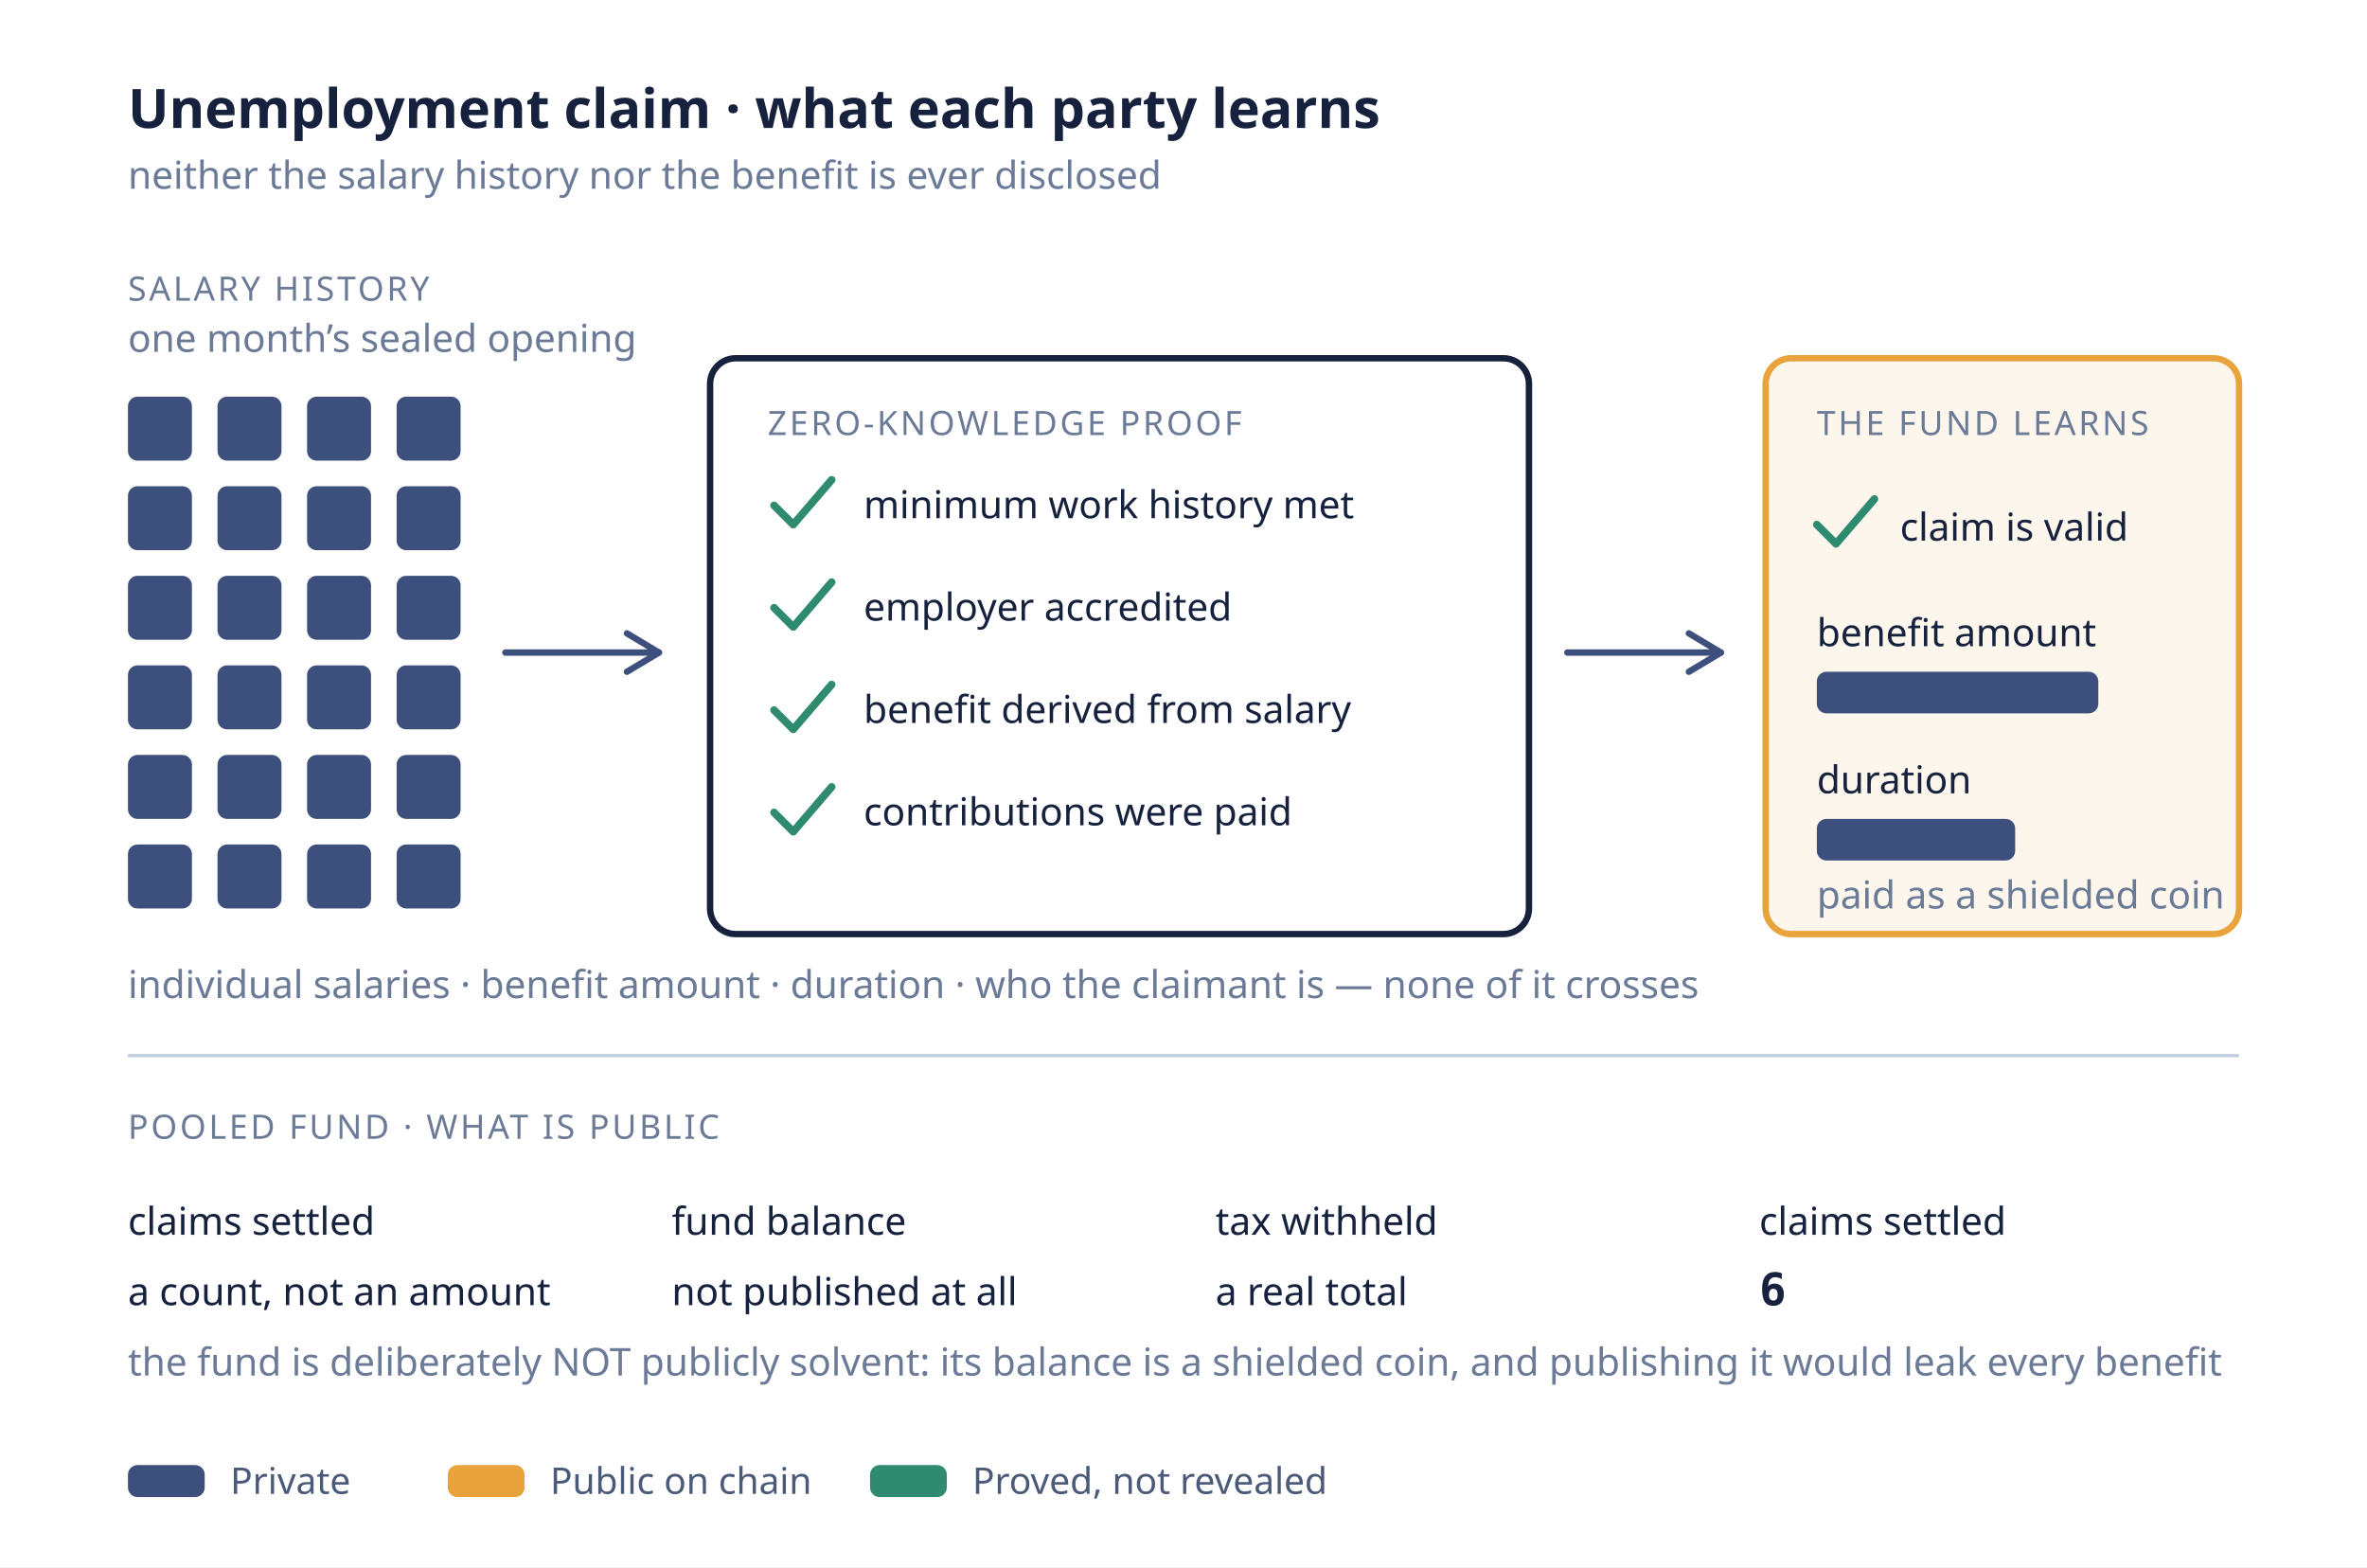
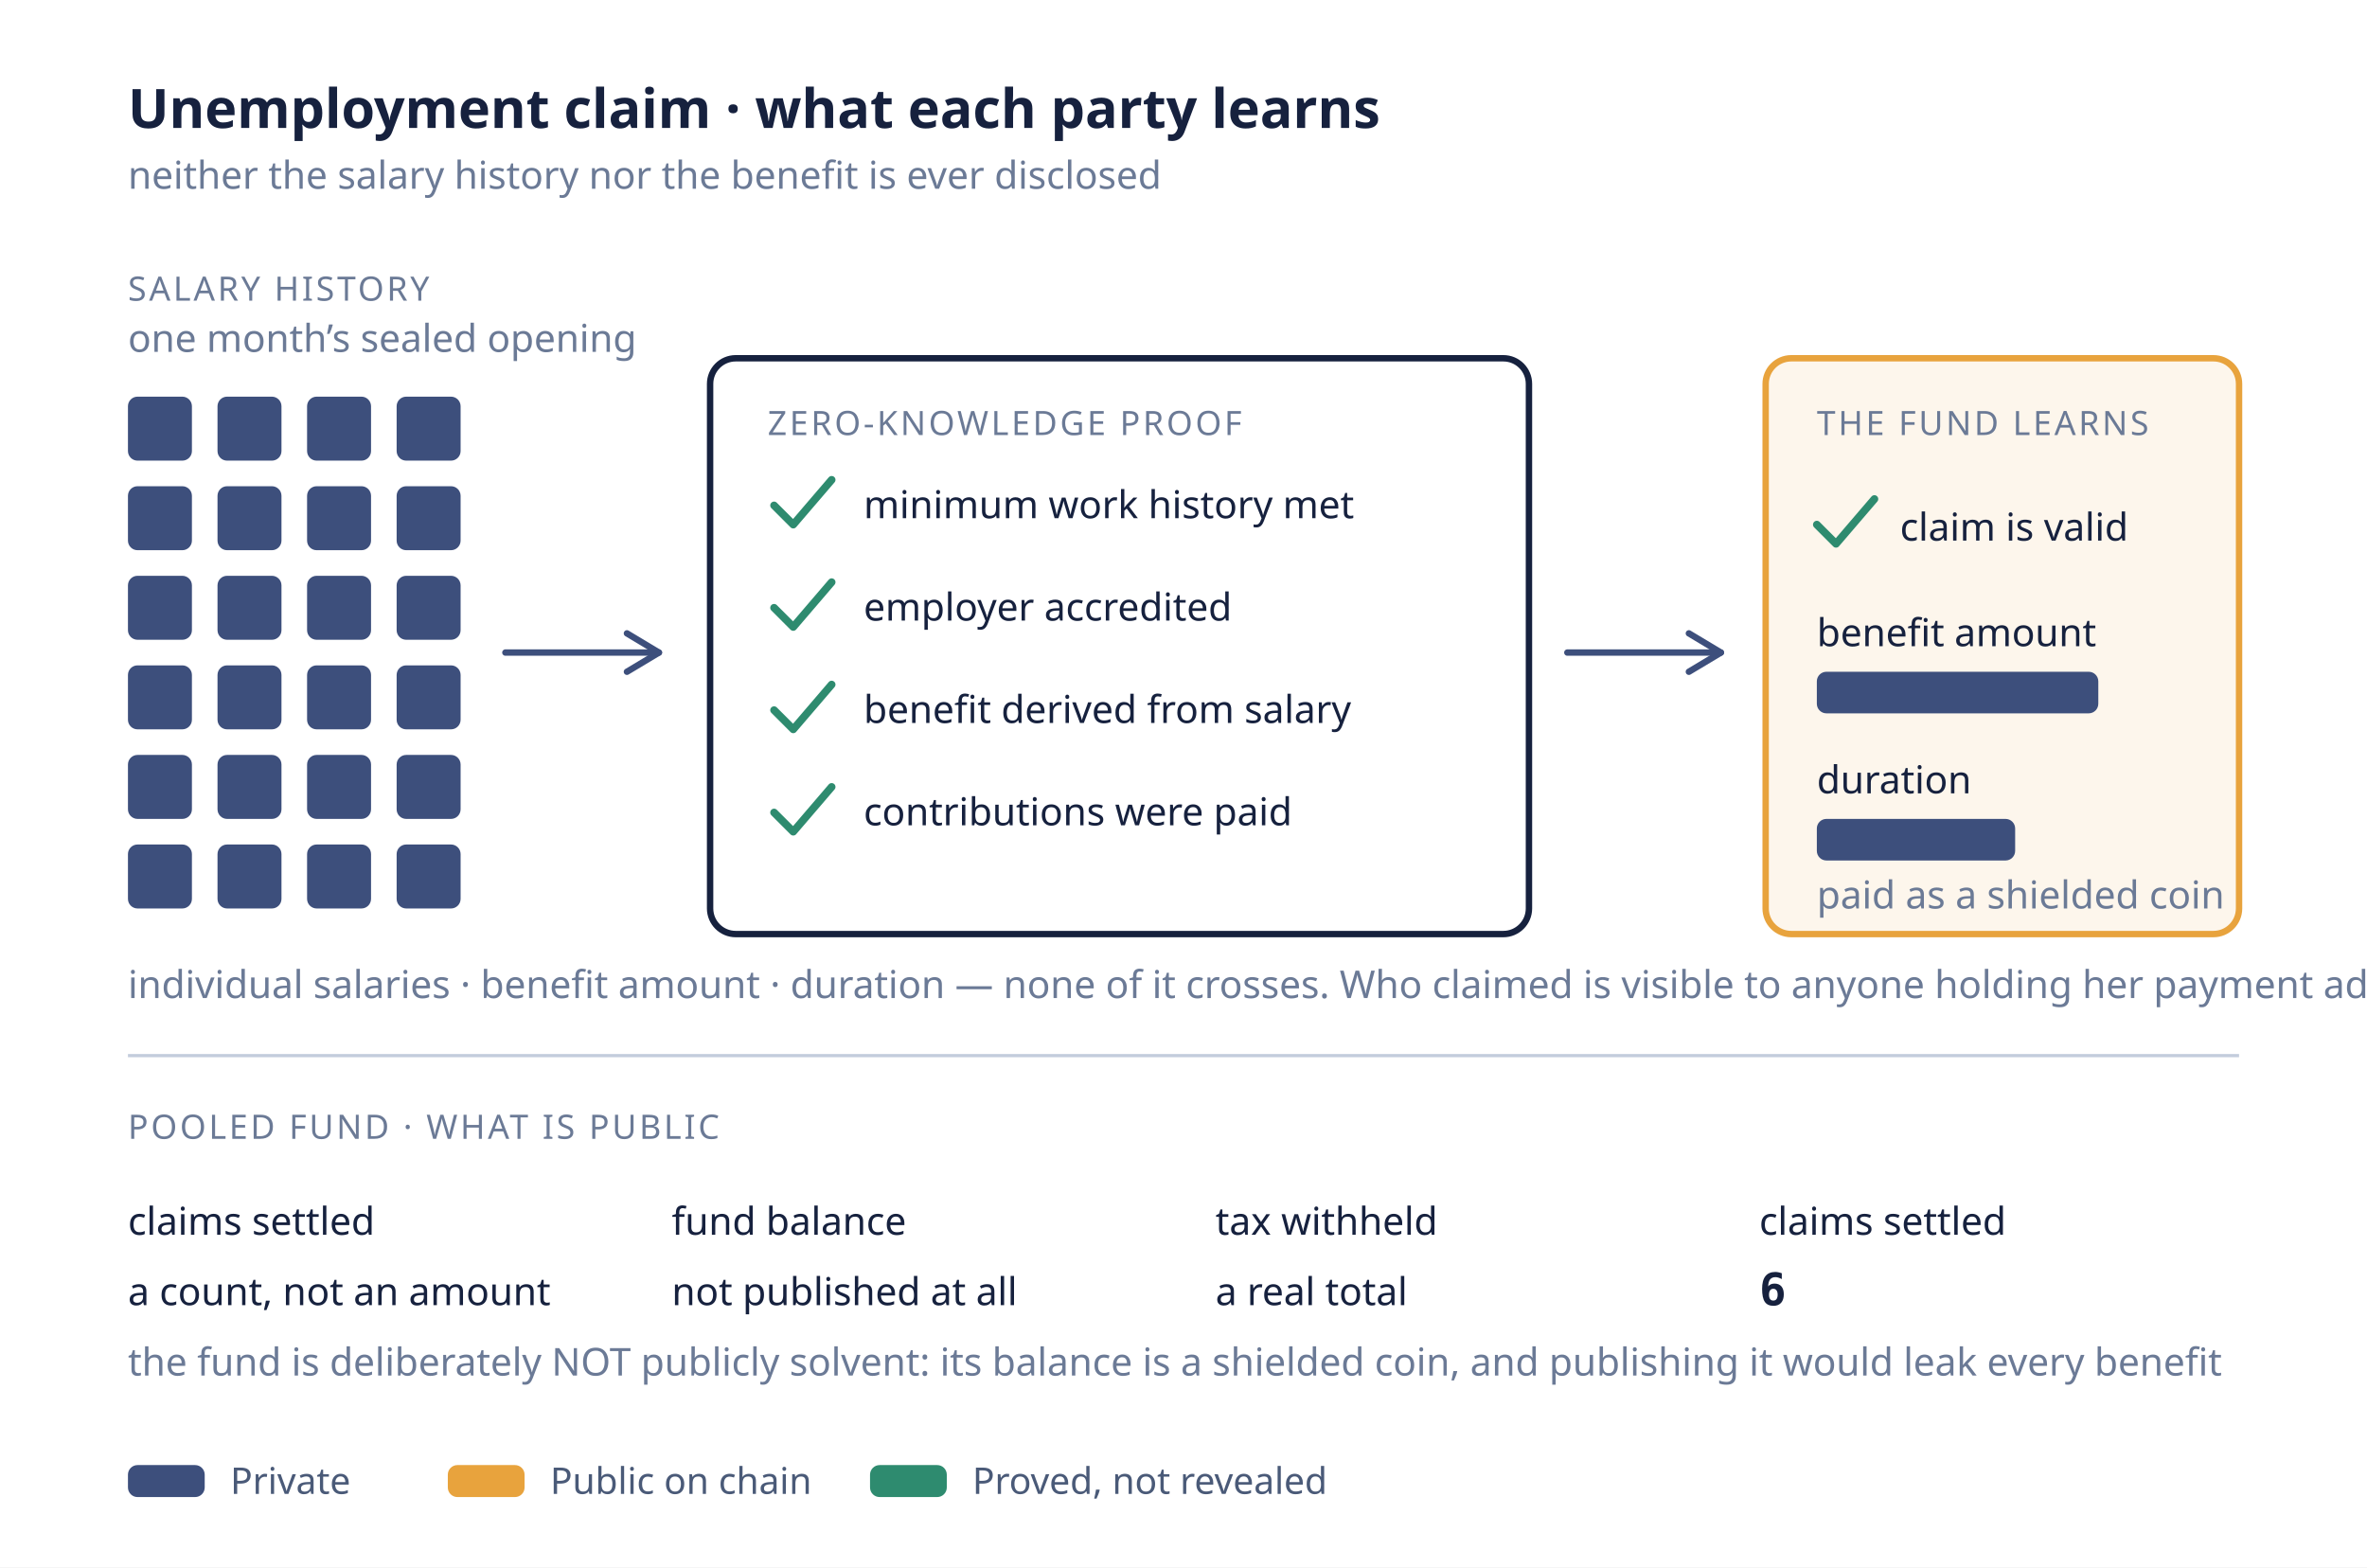
<svg xmlns="http://www.w3.org/2000/svg" viewBox="0 0 740 490" width="740" height="490" role="img" aria-label="Sealed monthly salary attestations feed a zero-knowledge proof; the fund learns only that the claim is valid, while the benefit amount and duration stay sealed and only pooled aggregates are public">
  <defs>
    <style>
      .ink   { fill: #16213E; }
      .seal  { fill: #3D4F7C; }
      .hair  { stroke: #C3CCDC; stroke-width: 1; }
      .box   { fill: none; stroke: #16213E; stroke-width: 2; }
      .amber { fill: #E8A33D; }
      .go    { fill: #2E8B6F; }
      .goS   { stroke: #2E8B6F; stroke-width: 2.4; fill: none; stroke-linecap: round; stroke-linejoin: round; }
      .flow  { stroke: #3D4F7C; stroke-width: 2; fill: none; stroke-linecap: round; }
      .t     { font-family: ui-sans-serif, system-ui, "Segoe UI", sans-serif; fill: #16213E; }
      .num   { font-family: ui-monospace, "SF Mono", Menlo, Consolas, monospace; }
      .title { font-size: 17px; font-weight: 600; }
      .meta  { font-size: 12px; fill: #6B7A96; }
      .head  { font-size: 10.5px; letter-spacing: 0.08em; fill: #6B7A96; }
      .lab   { font-size: 12px; fill: #16213E; }
      .val   { font-size: 14px; font-weight: 600; }
      .leg   { font-size: 11.5px; fill: #4A5A78; }
    </style>
  </defs>
  <rect x="0" y="0" width="740" height="490" fill="#FFFFFF" />
  <text class="t title" x="40" y="40">Unemployment claim · what each party learns</text>
  <text class="t meta" x="40" y="59">neither the salary history nor the benefit is ever disclosed</text>
  <text class="t head" x="40" y="94">SALARY HISTORY</text>
  <text class="t meta" x="40" y="110">one month’s sealed opening</text>
  <g class="seal">
    <rect x="40" y="124" width="20" height="20" rx="3" />
    <rect x="68" y="124" width="20" height="20" rx="3" />
    <rect x="96" y="124" width="20" height="20" rx="3" />
    <rect x="124" y="124" width="20" height="20" rx="3" />
    <rect x="40" y="152" width="20" height="20" rx="3" />
    <rect x="68" y="152" width="20" height="20" rx="3" />
    <rect x="96" y="152" width="20" height="20" rx="3" />
    <rect x="124" y="152" width="20" height="20" rx="3" />
    <rect x="40" y="180" width="20" height="20" rx="3" />
    <rect x="68" y="180" width="20" height="20" rx="3" />
    <rect x="96" y="180" width="20" height="20" rx="3" />
    <rect x="124" y="180" width="20" height="20" rx="3" />
    <rect x="40" y="208" width="20" height="20" rx="3" />
    <rect x="68" y="208" width="20" height="20" rx="3" />
    <rect x="96" y="208" width="20" height="20" rx="3" />
    <rect x="124" y="208" width="20" height="20" rx="3" />
    <rect x="40" y="236" width="20" height="20" rx="3" />
    <rect x="68" y="236" width="20" height="20" rx="3" />
    <rect x="96" y="236" width="20" height="20" rx="3" />
    <rect x="124" y="236" width="20" height="20" rx="3" />
    <rect x="40" y="264" width="20" height="20" rx="3" />
    <rect x="68" y="264" width="20" height="20" rx="3" />
    <rect x="96" y="264" width="20" height="20" rx="3" />
    <rect x="124" y="264" width="20" height="20" rx="3" />
  </g>
  <path class="flow" d="M158 204 L206 204" />
  <path class="flow" d="M206 204 L196 198 M206 204 L196 210" />
  <rect class="box" x="222" y="112" width="256" height="180" rx="8" />
  <text class="t head" x="240" y="136">ZERO-KNOWLEDGE PROOF</text>
  <path class="goS" d="M242 158 L248 164 L260 150" />
  <text class="t lab" x="270" y="162">minimum work history met</text>
  <path class="goS" d="M242 190 L248 196 L260 182" />
  <text class="t lab" x="270" y="194">employer accredited</text>
  <path class="goS" d="M242 222 L248 228 L260 214" />
  <text class="t lab" x="270" y="226">benefit derived from salary</text>
  <path class="goS" d="M242 254 L248 260 L260 246" />
  <text class="t lab" x="270" y="258">contributions were paid</text>
  <path class="flow" d="M490 204 L538 204" />
  <path class="flow" d="M538 204 L528 198 M538 204 L528 210" />
  <rect x="552" y="112" width="148" height="180" rx="8" fill="#E8A33D" opacity="0.10" />
  <rect x="552" y="112" width="148" height="180" rx="8" fill="none" stroke="#E8A33D" stroke-width="2" />
  <text class="t head" x="568" y="136" fill="#B57917">THE FUND LEARNS</text>
  <path class="goS" d="M568 164 L574 170 L586 156" />
  <text class="t lab" x="594" y="169" font-size="11.5">claim is valid</text>
  <text class="t lab" x="568" y="202" font-size="10.5" fill="#6B7A96">benefit amount</text>
  <rect class="seal" x="568" y="210" width="88" height="13" rx="3" />
  <text class="t lab" x="568" y="248" font-size="10.5" fill="#6B7A96">duration</text>
  <rect class="seal" x="568" y="256" width="62" height="13" rx="3" />
  <text class="t meta" x="568" y="284" font-size="9.5">paid as a shielded coin</text>
-   <text class="t meta" x="40" y="312" font-size="11">individual salaries · benefit amount · duration · who the claimant is — none of it crosses</text>
+   <text class="t meta" x="40" y="312" font-size="11">individual salaries · benefit amount · duration — none of it crosses. Who claimed is visible to anyone holding her payment address.</text>
  <line class="hair" x1="40" y1="330" x2="700" y2="330" />
  <text class="t head" x="40" y="356">POOLED FUND · WHAT IS PUBLIC</text>
  <text class="t lab" x="40" y="386" font-size="10.5" fill="#6B7A96">claims settled</text>
  <text class="t lab" x="40" y="408" font-size="11" fill="#16213E">a count, not an amount</text>
  <text class="t lab" x="210" y="386" font-size="10.5" fill="#6B7A96">fund balance</text>
  <text class="t lab" x="210" y="408" font-size="11" fill="#16213E">not published at all</text>
  <text class="t lab" x="380" y="386" font-size="10.5" fill="#6B7A96">tax withheld</text>
  <text class="t lab" x="380" y="408" font-size="11" fill="#16213E">a real total</text>
  <text class="t lab" x="550" y="386" font-size="10.5" fill="#6B7A96">claims settled</text>
  <text class="t num val" x="550" y="408" fill="#16213E">6</text>
  <text class="t meta" x="40" y="430" font-size="10.5">the fund is deliberately NOT publicly solvent: its balance is a shielded coin, and publishing it would leak every benefit</text>
  <rect class="seal" x="40" y="458" width="24" height="10" rx="3" />
  <text class="t leg" x="72" y="467">Private</text>
  <rect class="amber" x="140" y="458" width="24" height="10" rx="3" />
  <text class="t leg" x="172" y="467">Public on chain</text>
  <rect class="go" x="272" y="458" width="24" height="10" rx="3" />
  <text class="t leg" x="304" y="467">Proved, not revealed</text>
</svg>
